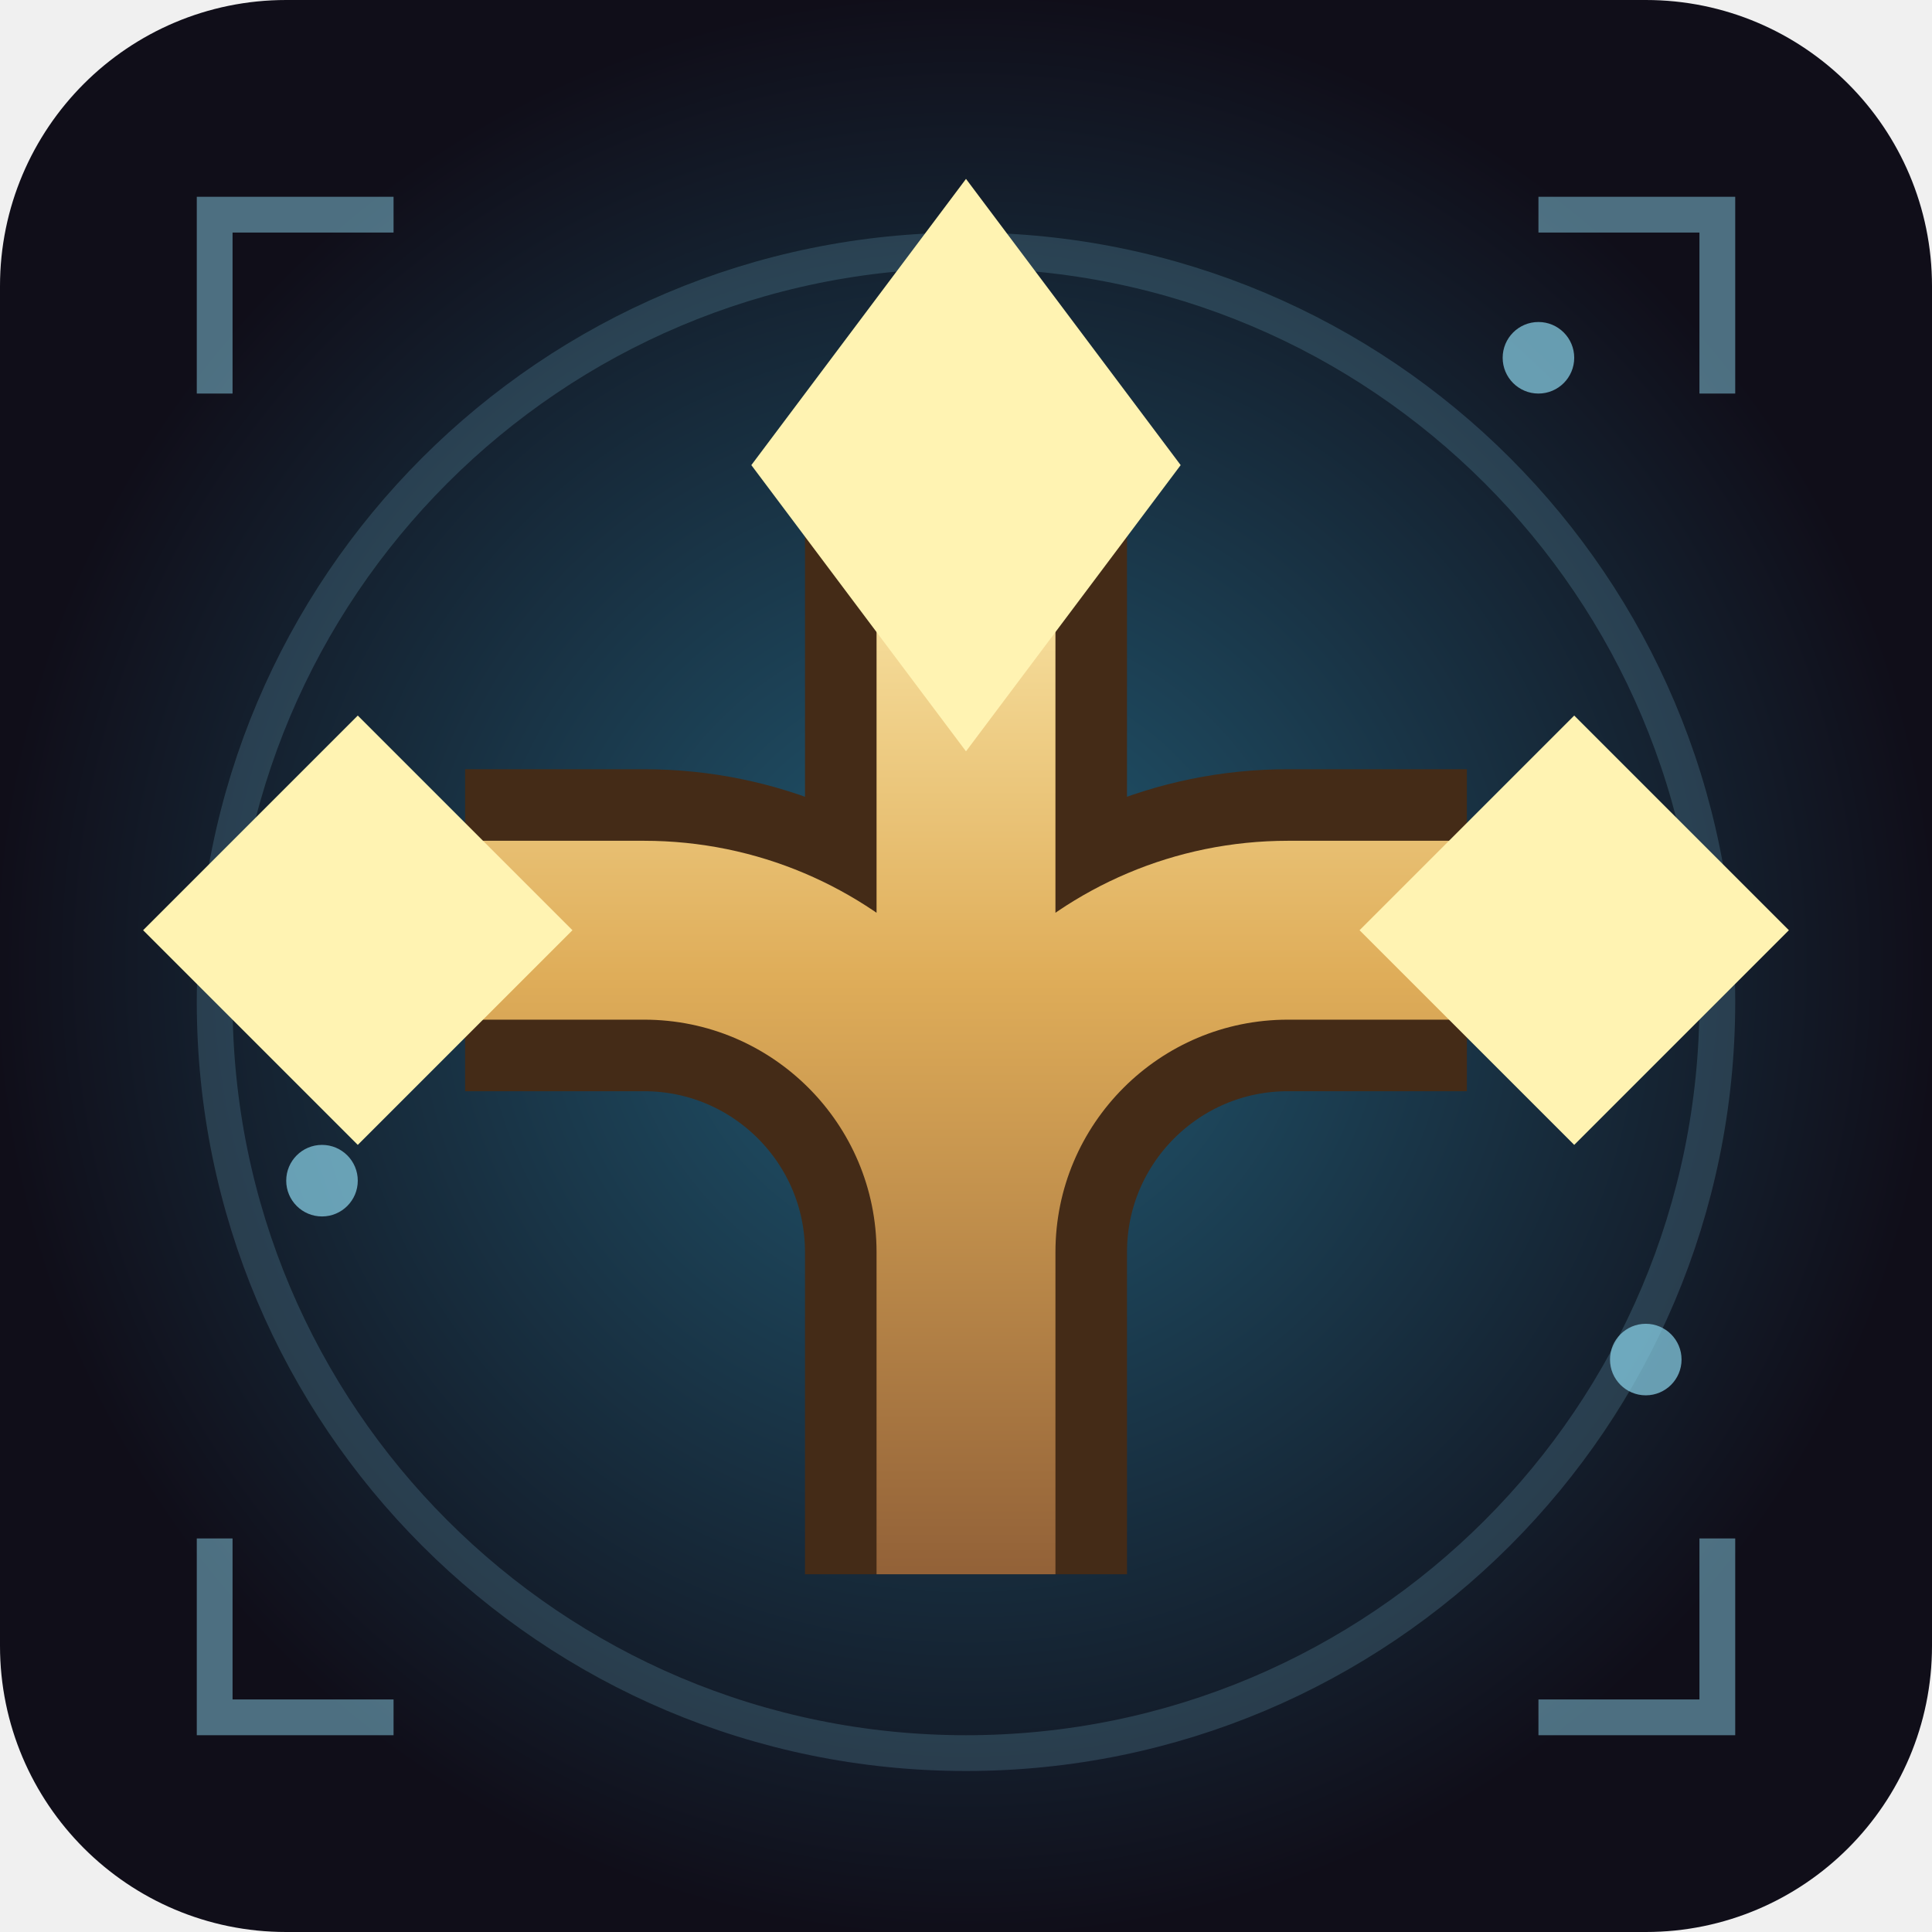
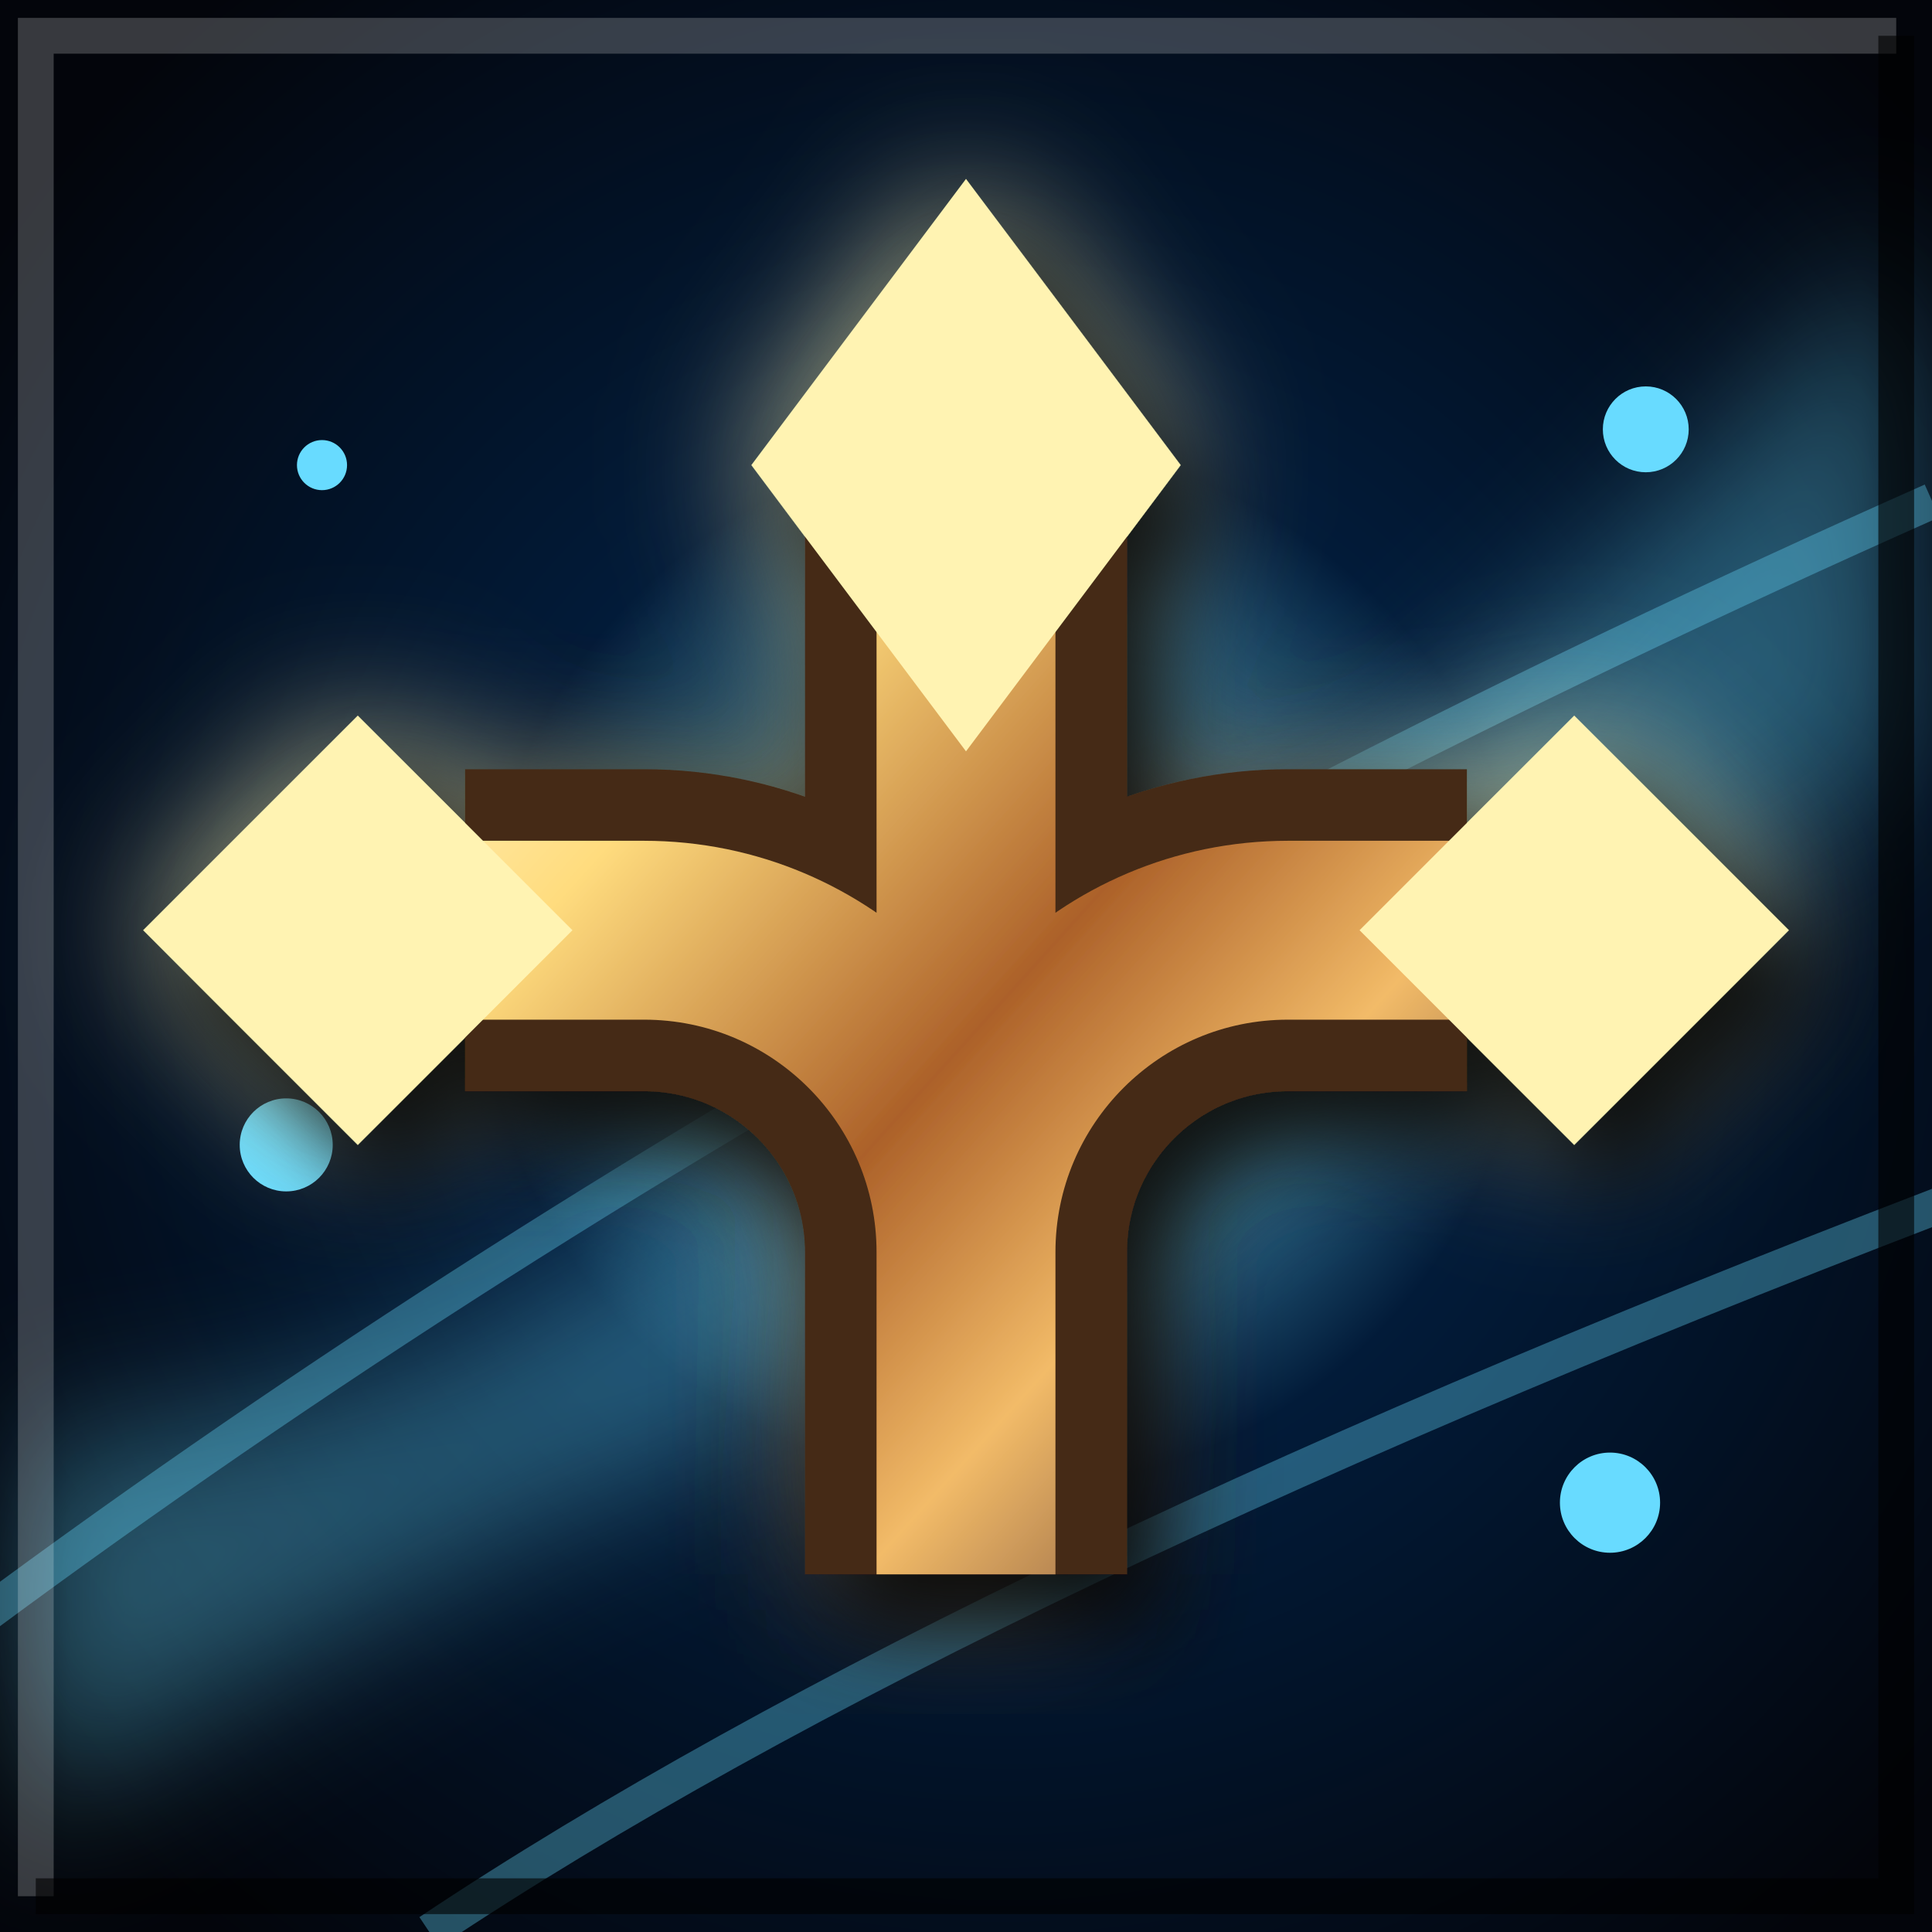
<svg xmlns="http://www.w3.org/2000/svg" viewBox="0 0 54 54">
  <defs>
-     <radialGradient id="bg">
-       <stop stop-color="#225b74" />
-       <stop offset="1" stop-color="#100e19" />
+     <radialGradient id="field" cx="52%" cy="50%" r="64%">
+       <stop stop-color="#68dbff" />
+       <stop offset=".42" stop-color="#021b39" />
+       <stop offset="1" stop-color="#03050b" />
    </radialGradient>
-     <linearGradient id="gold" x2="0" y2="1" gradientUnits="objectBoundingBox">
-       <stop stop-color="#fff1b6" />
-       <stop offset=".46" stop-color="#dfad59" />
-       <stop offset="1" stop-color="#936238" />
+     <linearGradient id="gold" x1="0" x2="1" y1="0" y2="1">
+       <stop stop-color="#fffad7" />
+       <stop offset=".24" stop-color="#ffdc7e" />
+       <stop offset=".51" stop-color="#ac6129" />
+       <stop offset=".70" stop-color="#f2bb68" />
+       <stop offset="1" stop-color="#452028" />
    </linearGradient>
+     <filter id="halo">
+       <feGaussianBlur stdDeviation="2.1" />
+     </filter>
+     <filter id="shade">
+       <feDropShadow dx="1" dy="1.5" stdDeviation="1.2" flood-color="#000" flood-opacity=".85" />
+     </filter>
  </defs>
-   <rect width="54" height="54" rx="8" fill="url(#bg)" />
-   <circle cx="27" cy="28" r="21" fill="none" stroke="#8cd5ec" opacity=".18" />
-   <path d="M6 11V6h5m32 0h5v5M6 43v5h5m32 0h5v-5" stroke="#8cd5ec" opacity=".49" fill="none" />
-   <g fill="#8cd5ec" opacity=".7">
-     <circle cx="9" cy="33" r="1" />
-     <circle cx="43" cy="10" r="1" />
-     <circle cx="46" cy="38" r="1" />
+   <rect width="54" height="54" fill="url(#field)" />
+   <g fill="none" stroke="#68dbff">
+     <path d="M-5 43Q23 45 56 8M-7 52Q19 37 58 16" stroke-width="5" opacity=".36" filter="url(#halo)" />
+     <path d="M-8 51Q18 30 54 14m-42 40q15-10 44-21" opacity=".34" />
  </g>
-   <path d="M27 44v-9a9 9 0 0 0-9-9h-5m14 9a9 9 0 0 1 9-9h5M27 34V13" fill="none" stroke="#442b17" stroke-width="9" />
-   <path d="M27 44v-9a9 9 0 0 0-9-9h-5m14 9a9 9 0 0 1 9-9h5M27 34V13" fill="none" stroke="url(#gold)" stroke-width="5" />
-   <path fill="#fff3b2" d="m27 5 6 8-6 8-6-8zm-17 15 6 6-6 6-6-6zm34 0 6 6-6 6-6-6z" />
+   <g fill="#68dbff">
+     <circle cx="8" cy="32" r="1.3" />
+     <circle cx="46" cy="12" r="1.2" />
+     <circle cx="45" cy="42" r="1.4" />
+     <circle cx="9" cy="13" r=".7" />
+   </g>
+   <g opacity=".75" filter="url(#halo)">
+     <path d="M27 44v-9a9 9 0 0 0-9-9h-5m14 9a9 9 0 0 1 9-9h5M27 34V13" fill="none" stroke="#442b17" stroke-width="9" />
+     <path d="M27 44v-9a9 9 0 0 0-9-9h-5m14 9a9 9 0 0 1 9-9h5M27 34V13" fill="none" stroke="url(#gold)" stroke-width="5" />
+     <path fill="#fff3b2" d="m27 5 6 8-6 8-6-8zm-17 15 6 6-6 6-6-6zm34 0 6 6-6 6-6-6z" />
+   </g>
+   <g filter="url(#shade)">
+     <path d="M27 44v-9a9 9 0 0 0-9-9h-5m14 9a9 9 0 0 1 9-9h5M27 34V13" fill="none" stroke="#442b17" stroke-width="9" />
+     <path d="M27 44v-9a9 9 0 0 0-9-9h-5m14 9a9 9 0 0 1 9-9h5M27 34V13" fill="none" stroke="url(#gold)" stroke-width="5" />
+     <path fill="#fff3b2" d="m27 5 6 8-6 8-6-8zm-17 15 6 6-6 6-6-6zm34 0 6 6-6 6-6-6z" />
+   </g>
+   <path d="M1 53V1h52" fill="none" stroke="#ffffff" opacity=".21" />
+   <path d="M1 53h52V1" fill="none" stroke="#000" opacity=".62" />
</svg>
